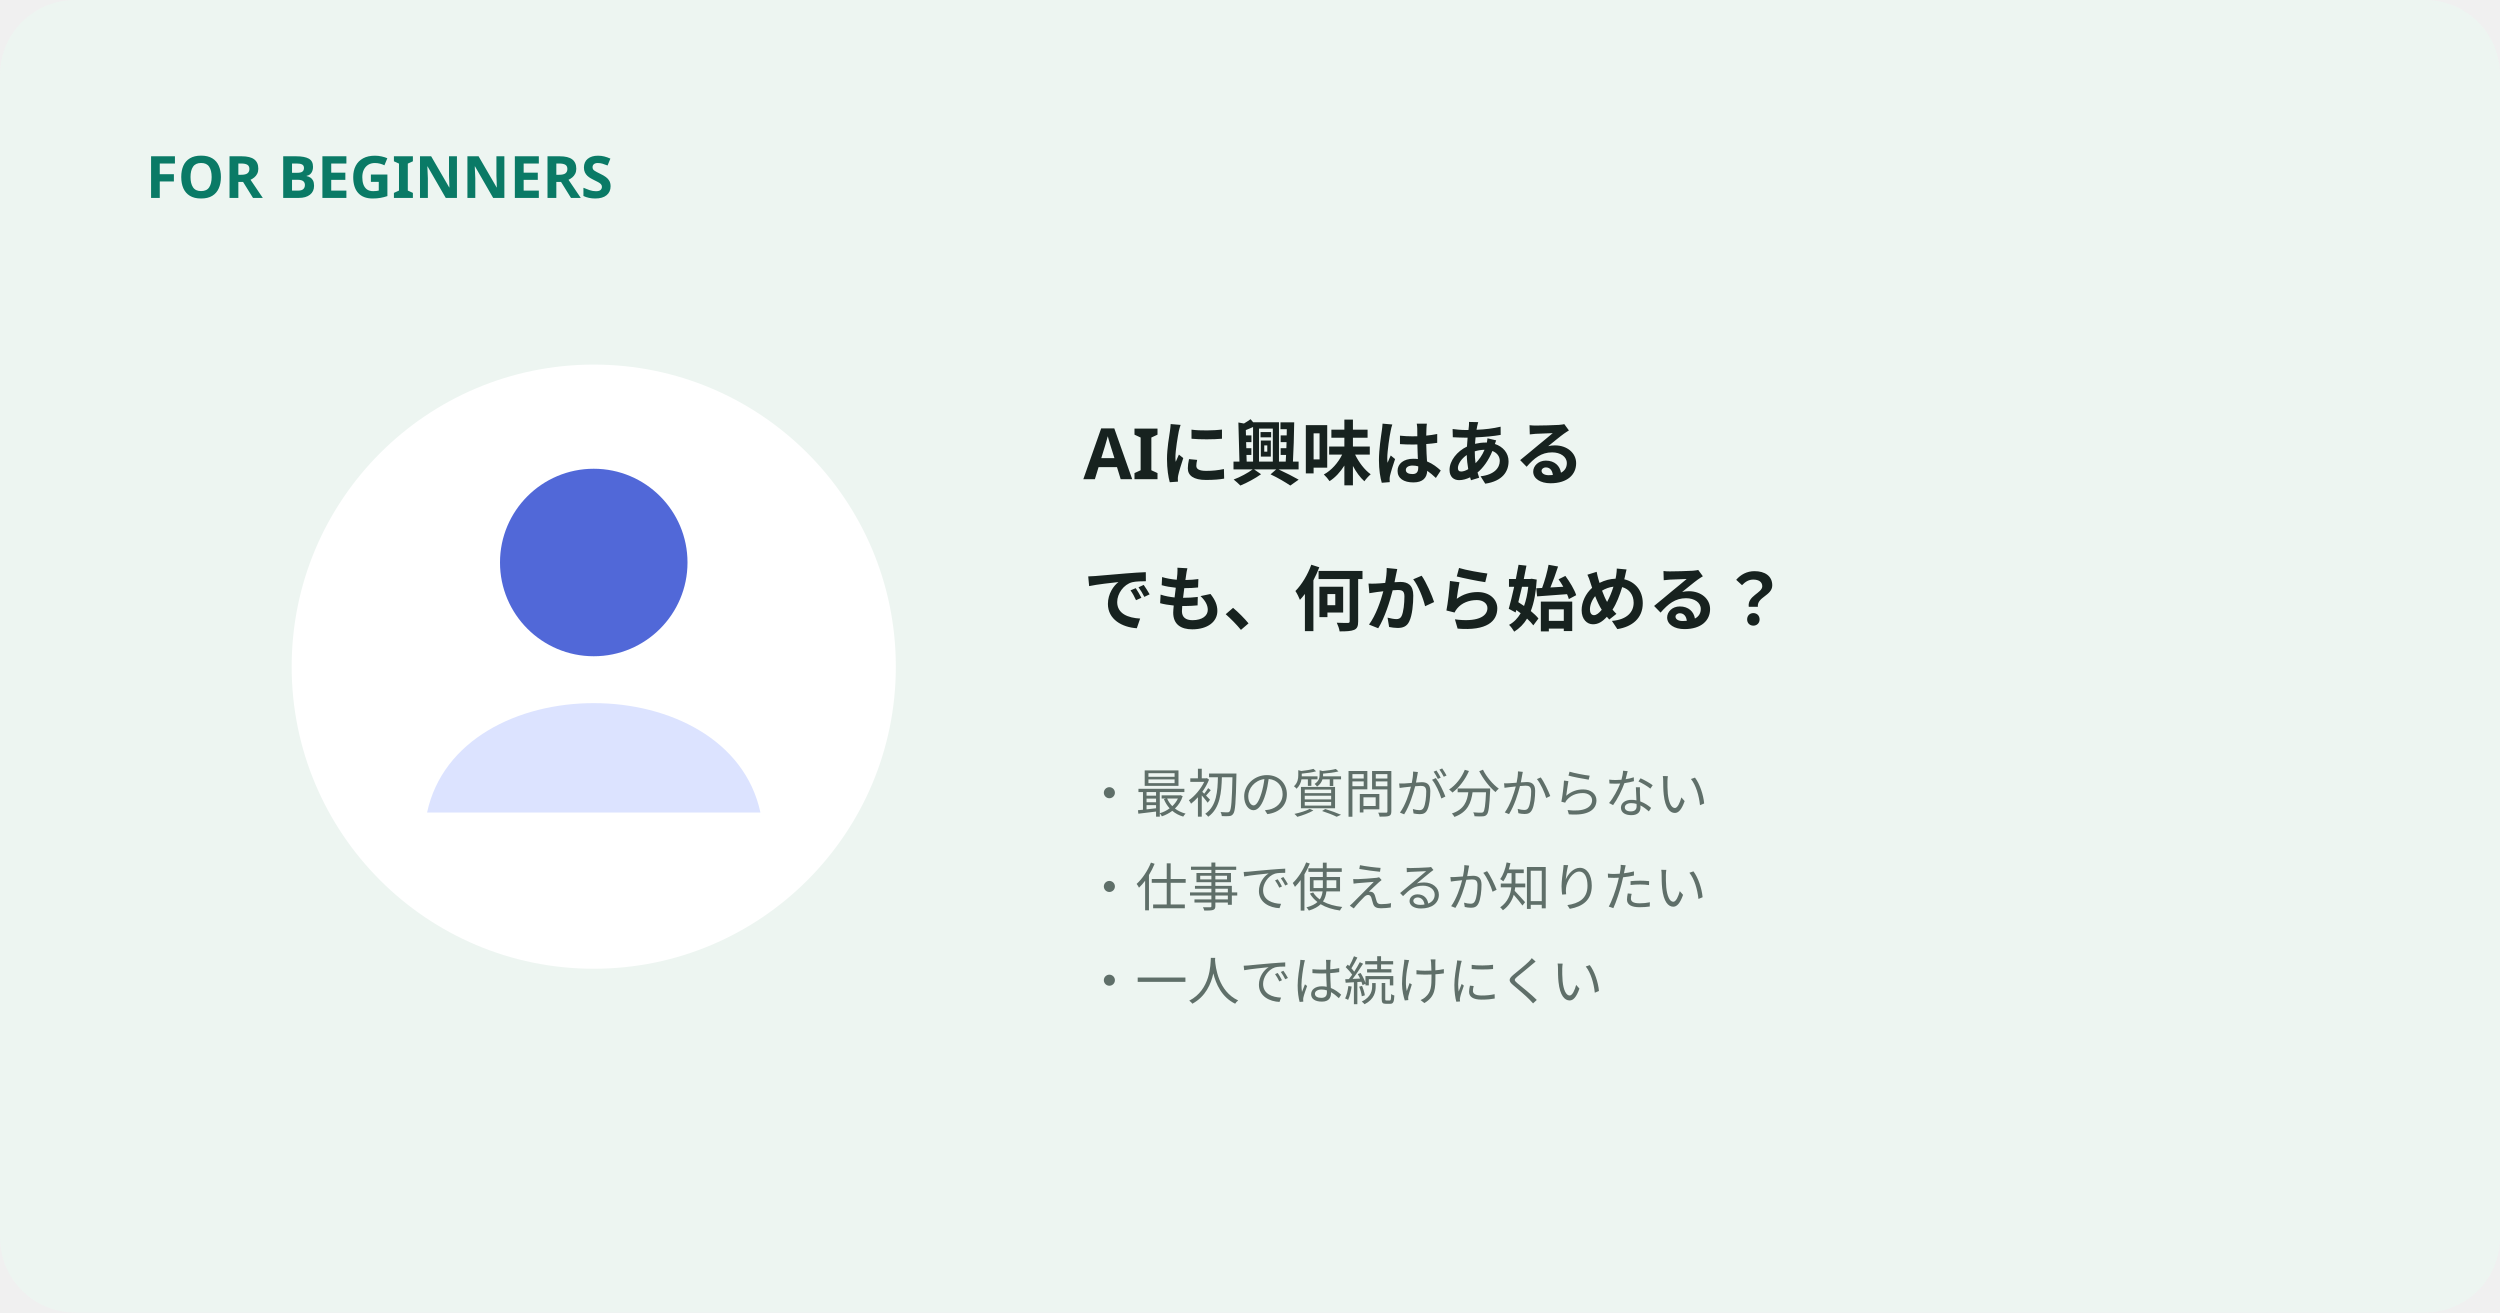
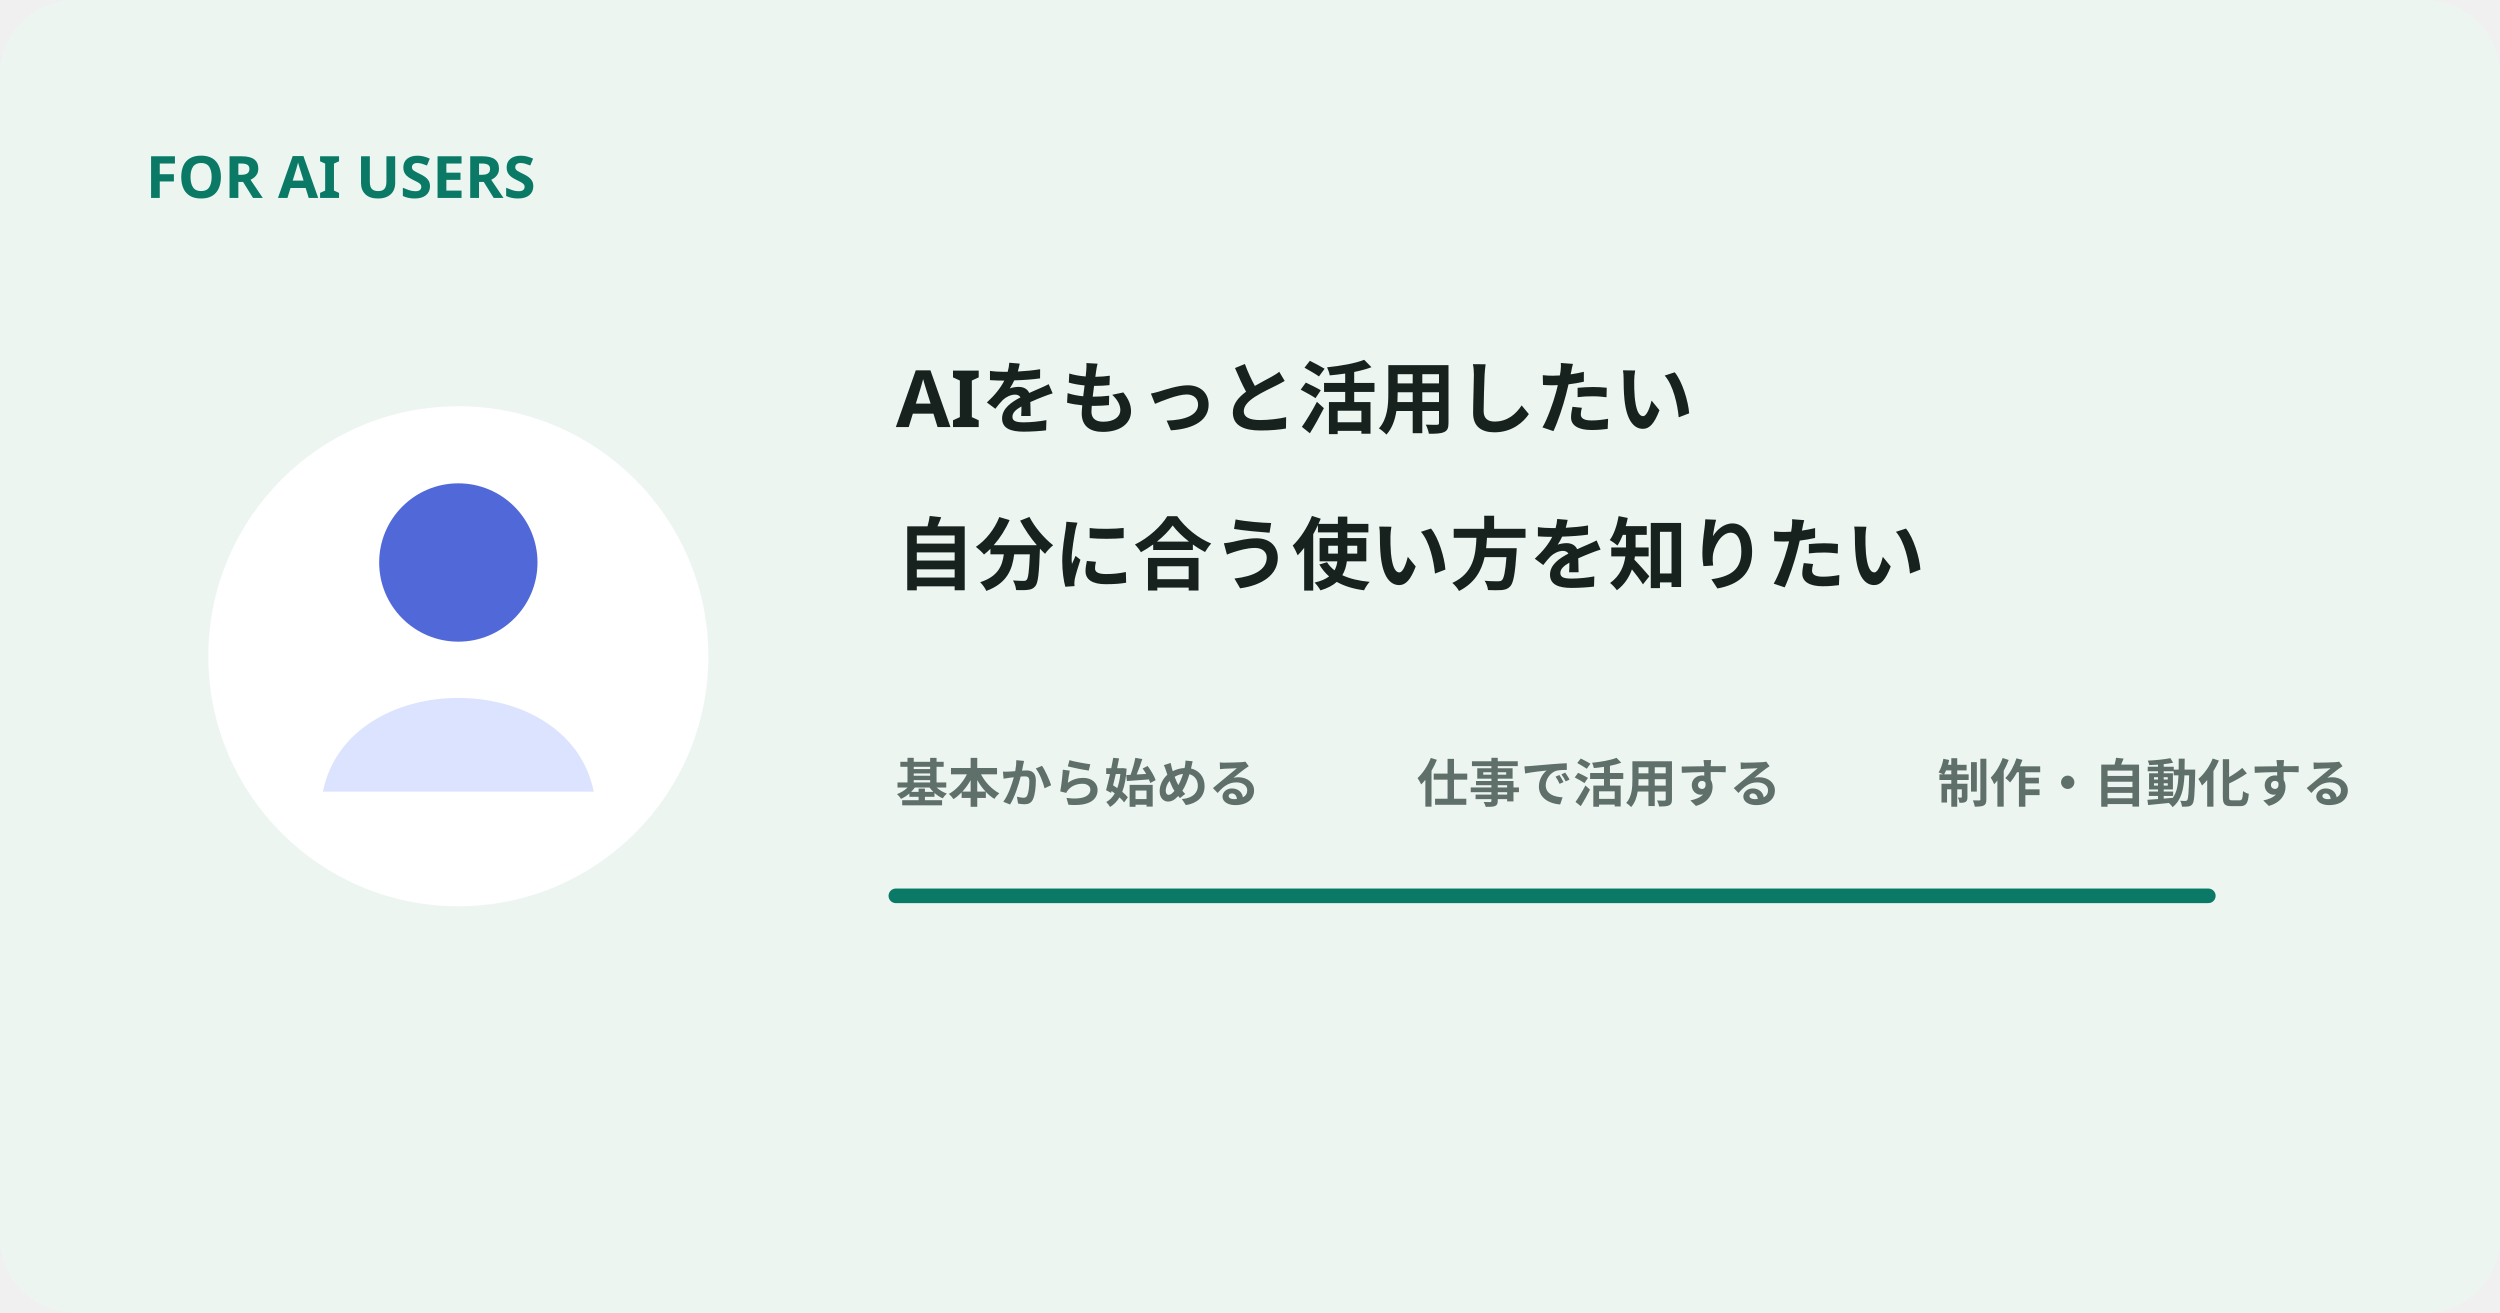
<svg xmlns="http://www.w3.org/2000/svg" viewBox="0 0 1200 630" role="img" aria-labelledby="t">
  <rect width="1200" height="630" rx="36" fill="#edf5f1" />
-   <text x="70" y="95" fill="#0a7a66" font-family="sans-serif" font-size="28" font-weight="700">FOR BEGINNERS</text>
-   <circle cx="285" cy="320" r="145" fill="white" />
-   <circle cx="285" cy="270" r="45" fill="#5168d8" />
-   <path d="M205 390c15-70 145-70 160 0" fill="#dce3ff" />
-   <g font-family="sans-serif">
-     <text x="520" y="230" fill="#17221f" font-size="34" font-weight="700">AIに興味はある</text>
-     <text x="520" y="300" fill="#17221f" font-size="34" font-weight="700">でも、何から始める？</text>
-     <text x="520" y="390" fill="#5f6f69" font-size="25">・最初の質問が分からない</text>
-     <text x="520" y="435" fill="#5f6f69" font-size="25">・仕事で使えるか知りたい</text>
-     <text x="520" y="480" fill="#5f6f69" font-size="25">・一人では続けにくい</text>
+   <text x="70" y="95" fill="#0a7a66" font-family="sans-serif" font-size="28" font-weight="700">FOR AI USERS</text>
+   <circle cx="220" cy="315" r="120" fill="white" />
+   <circle cx="220" cy="270" r="38" fill="#5168d8" />
+   <path d="M155 380c12-60 118-60 130 0" fill="#dce3ff" />
+   <g font-family="sans-serif" font-weight="700">
+     <text x="430" y="205" fill="#17221f" font-size="38">AIをもっと活用したい</text>
+     <text x="430" y="280" fill="#17221f" font-size="38">自分に合う使い方を知りたい</text>
+     <text x="430" y="385" fill="#5f6f69" font-size="25">基本から始める</text>
+     <text x="680" y="385" fill="#5f6f69" font-size="25">仕事で活用する</text>
+     <text x="930" y="385" fill="#5f6f69" font-size="25">制作・自動化する</text>
+     <path d="M430 430H1060" stroke="#0a7a66" stroke-width="7" stroke-linecap="round" />
  </g>
</svg>
